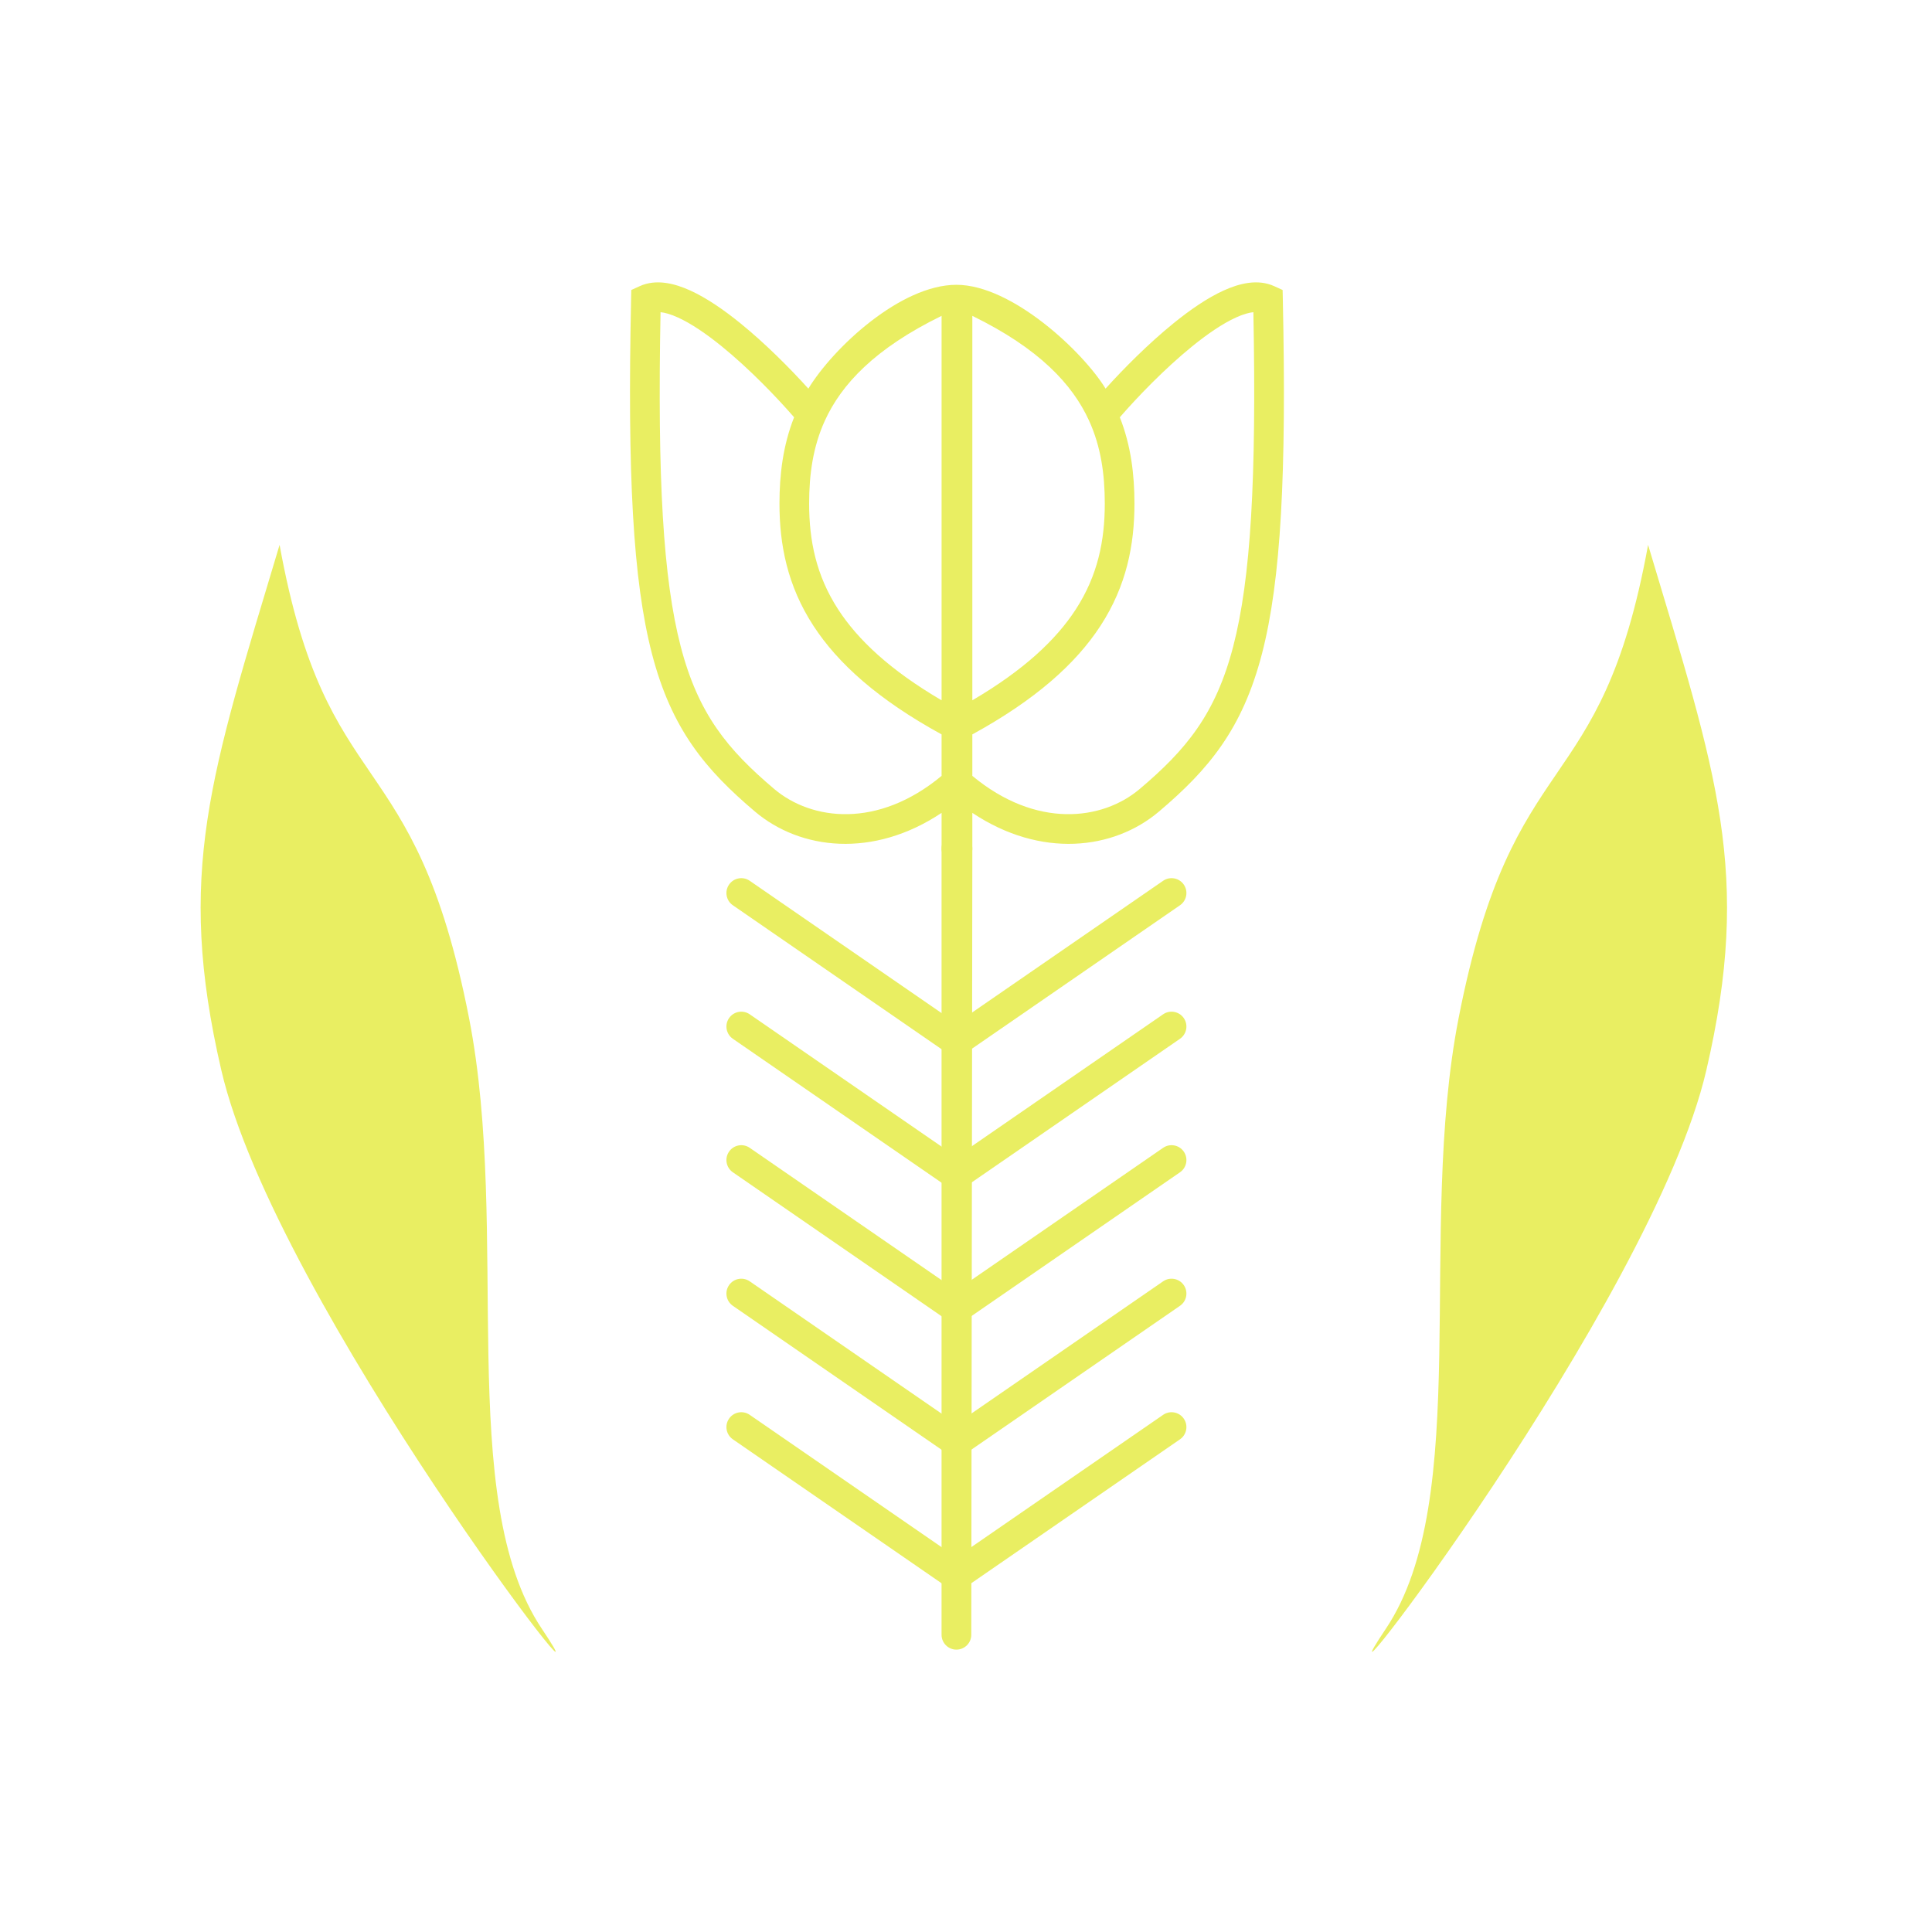
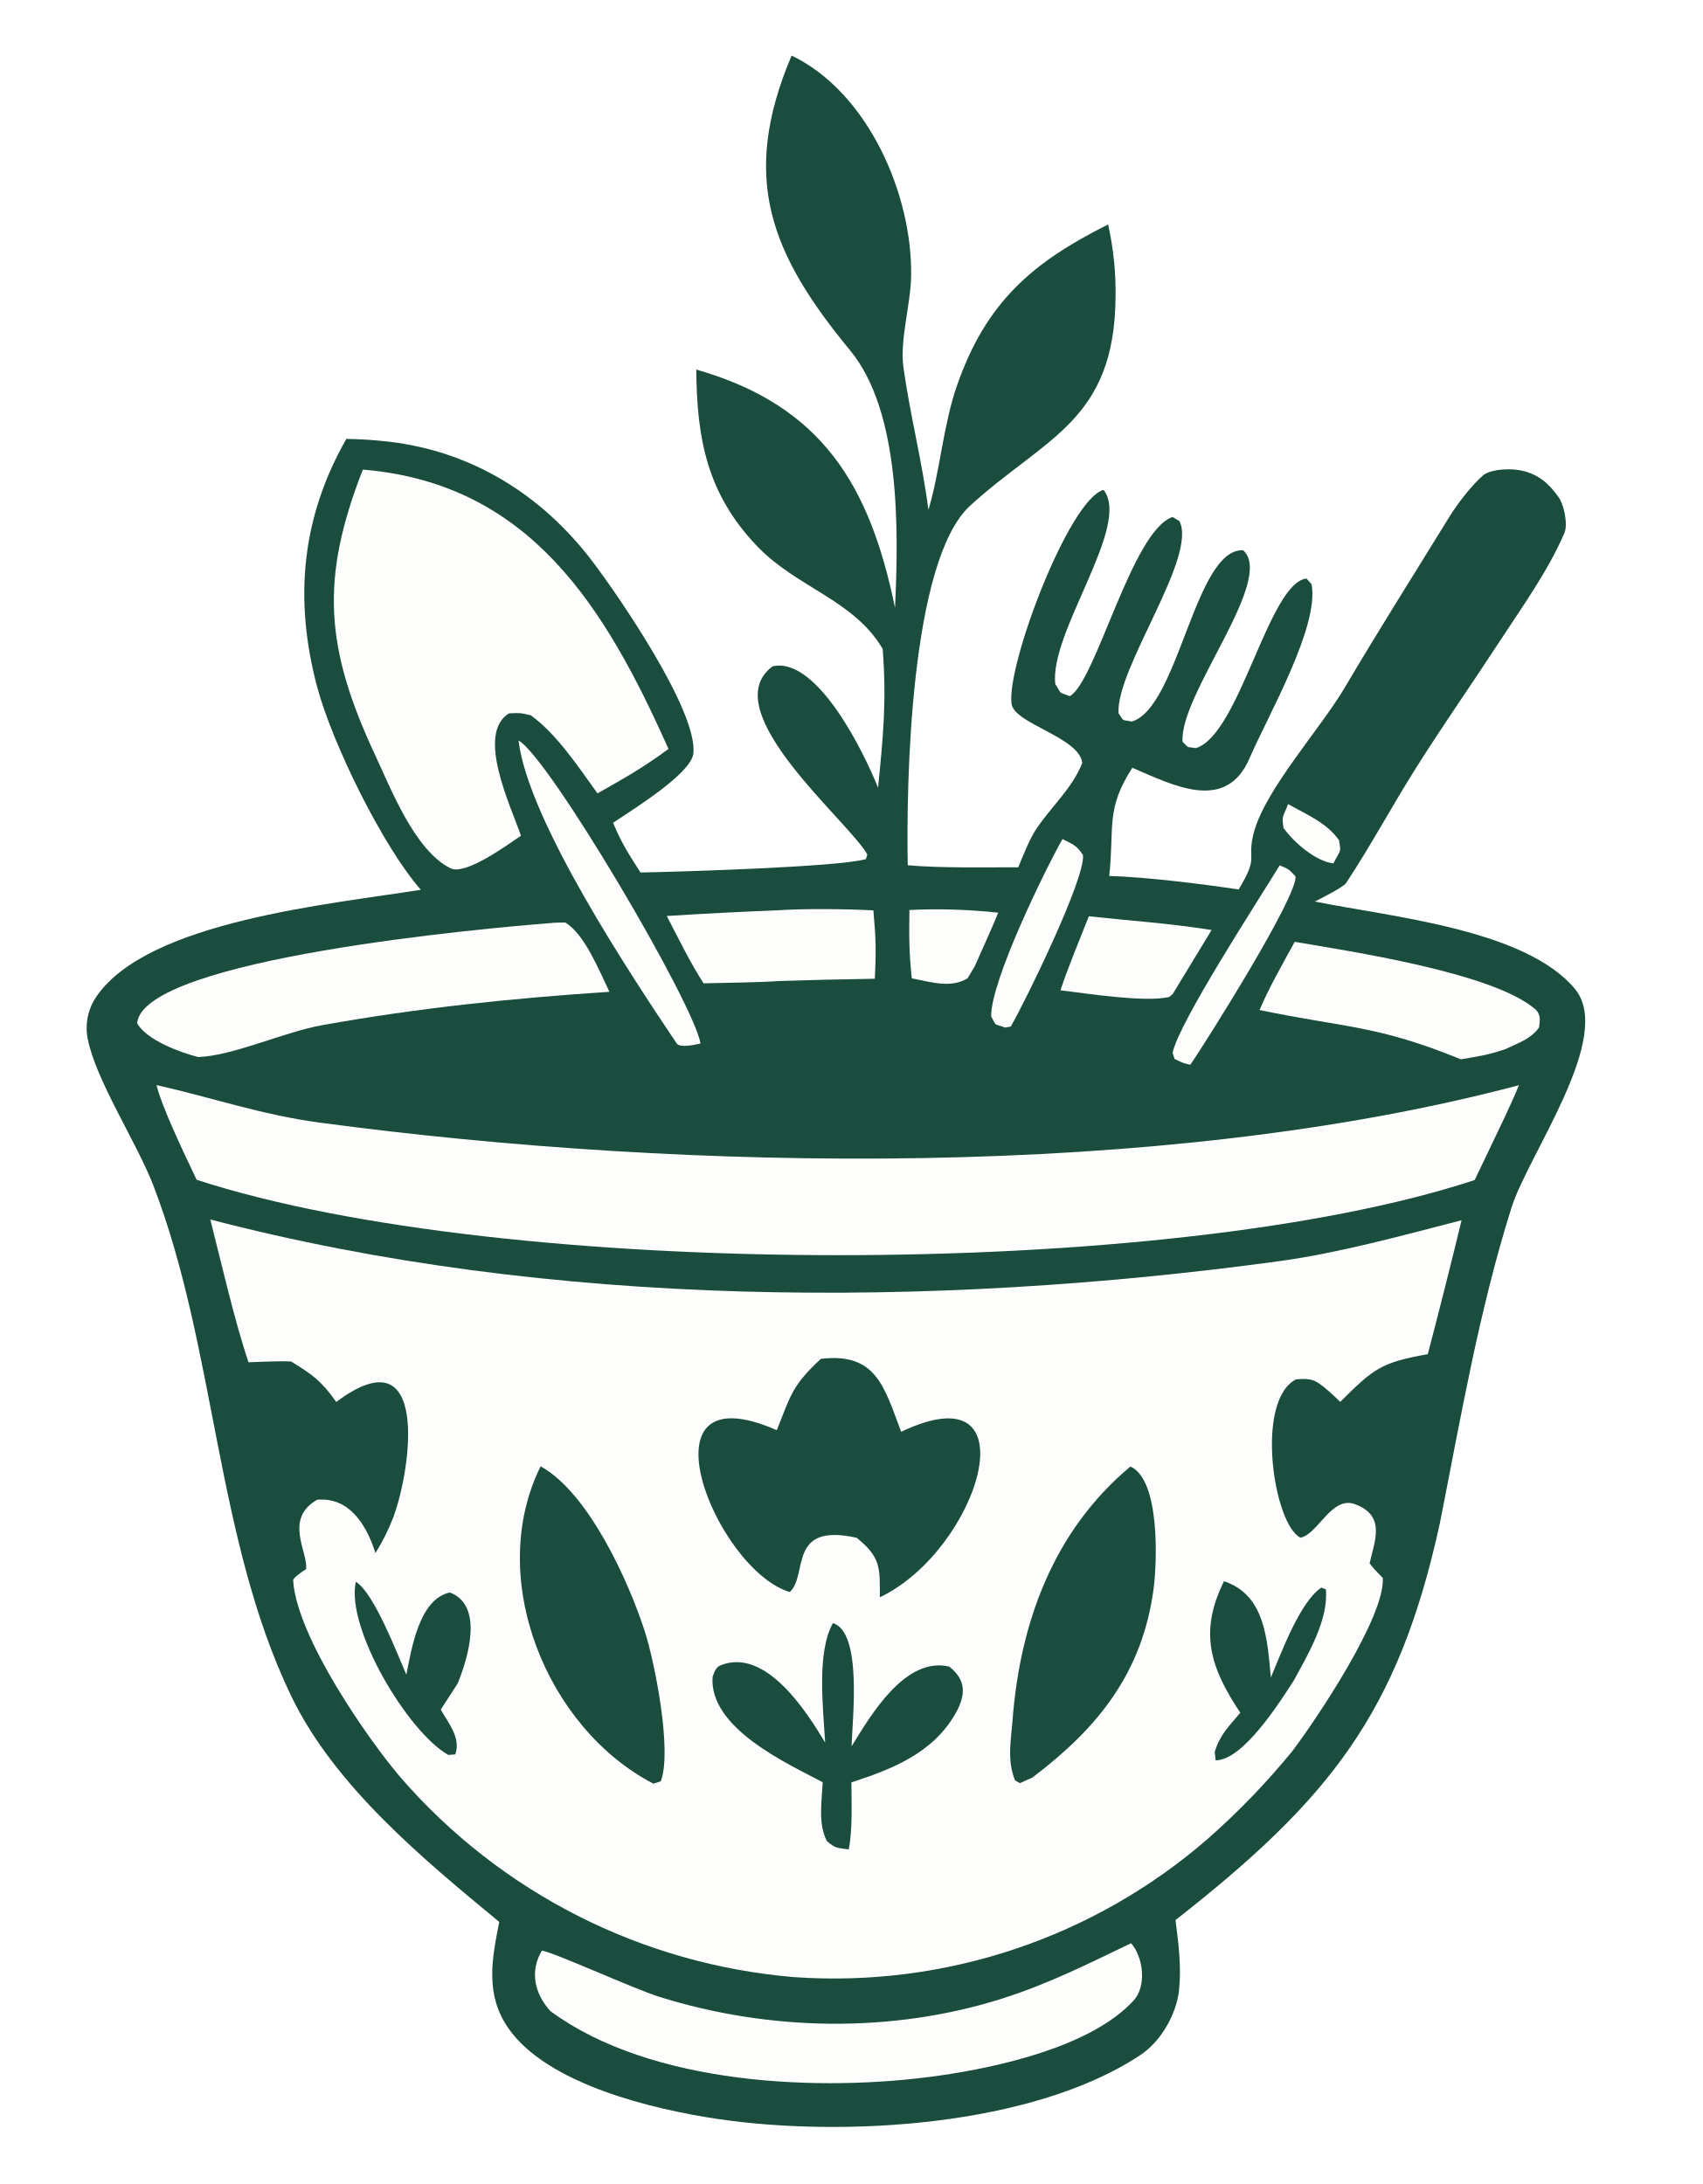
- <svg xmlns="http://www.w3.org/2000/svg" width="260" height="260" viewBox="0 0 260 260" fill="none">
-   <path d="M221.792 73.327C215.418 108.418 203.652 99.394 196.298 136.991C190.655 165.843 198.259 201.658 186.493 219.203C174.726 236.748 222.367 175.355 229.636 144.009C235.783 117.5 231.107 104.407 221.792 73.327Z" fill="#E9EE62" />
-   <path d="M63.119 136.991C55.765 99.394 43.998 108.418 37.625 73.327C28.31 104.407 23.633 117.5 29.781 144.009C37.05 175.355 84.69 236.748 72.924 219.203C61.158 201.658 68.762 165.843 63.119 136.991Z" fill="#E9EE62" />
-   <path d="M126.711 220V114.19C126.711 113.086 127.606 112.19 128.711 112.19C129.815 112.19 130.853 113.085 130.853 114.19L130.711 220C130.711 221.104 129.815 222 128.711 222C127.606 222 126.711 221.104 126.711 220Z" fill="#E9EE62" />
-   <path fill-rule="evenodd" clip-rule="evenodd" d="M148.782 52.299C151.201 49.622 154.514 46.276 157.915 43.514C160.124 41.721 162.456 40.104 164.664 39.099C166.783 38.133 169.274 37.51 171.466 38.506L172.609 39.025L172.637 40.28C173.136 63.727 172.4 78.083 169.827 87.99C167.2 98.103 162.664 103.551 155.957 109.225C149.862 114.381 140.071 115.54 130.853 109.393V114.19C130.853 115.293 129.959 116.186 128.857 116.186C128.832 116.186 128.808 116.183 128.783 116.182C128.759 116.183 128.735 116.186 128.71 116.186C127.608 116.186 126.714 115.292 126.714 114.19V109.393C117.496 115.539 107.705 114.381 101.61 109.225C94.903 103.551 90.367 98.103 87.74 87.99C85.166 78.083 84.431 63.727 84.93 40.28L84.957 39.025L86.101 38.506C88.293 37.51 90.784 38.133 92.903 39.099C95.11 40.104 97.442 41.721 99.651 43.514C103.053 46.276 106.366 49.622 108.785 52.299C112.17 46.757 121.223 38.327 128.711 38.327C136.198 38.327 145.766 47.362 148.782 52.299ZM88.893 42.013C88.464 64.485 89.243 77.897 91.604 86.986C93.969 96.088 97.919 100.873 104.19 106.178C109.218 110.432 118.135 111.542 126.714 104.414V98.832C118.236 94.187 112.794 89.334 109.462 84.209C105.954 78.812 104.897 73.29 104.897 67.773C104.897 63.905 105.356 59.985 106.866 56.155C104.527 53.462 100.86 49.639 97.134 46.614C95.04 44.914 93.011 43.536 91.248 42.733C90.256 42.281 89.482 42.072 88.893 42.013ZM168.674 42.013C168.085 42.072 167.311 42.281 166.319 42.733C164.556 43.536 162.527 44.914 160.433 46.614C156.706 49.639 153.039 53.462 150.701 56.155C152.211 59.985 152.67 63.905 152.67 67.773C152.67 73.29 151.613 78.812 148.105 84.209C144.773 89.334 139.331 94.187 130.853 98.832V104.414C139.432 111.542 148.348 110.432 153.377 106.178C159.648 100.873 163.598 96.088 165.962 86.986C168.323 77.897 169.103 64.485 168.674 42.013ZM126.714 42.507C117.734 46.896 113.233 51.718 111.001 56.622C109.403 60.131 108.89 63.845 108.89 67.773C108.89 72.738 109.829 77.448 112.81 82.033C115.443 86.083 119.757 90.167 126.714 94.243V42.507ZM130.853 94.243C137.81 90.167 142.124 86.083 144.757 82.033C147.738 77.448 148.677 72.738 148.677 67.773C148.677 63.845 148.164 60.131 146.566 56.622C144.334 51.718 139.833 46.896 130.853 42.507V94.243Z" fill="#E9EE62" />
-   <path d="M127.575 210.368L156.527 190.404C157.436 189.777 158.682 190.006 159.309 190.915C159.936 191.824 159.707 193.07 158.798 193.697L129.846 213.661C128.937 214.288 127.691 214.059 127.064 213.15C126.437 212.241 126.666 210.995 127.575 210.368Z" fill="#E9EE62" />
-   <path d="M129.847 210.368L100.895 190.404C99.985 189.777 98.74 190.006 98.113 190.915C97.485 191.824 97.714 193.07 98.624 193.697L127.575 213.661C128.485 214.288 129.73 214.059 130.357 213.15C130.985 212.241 130.756 210.995 129.847 210.368Z" fill="#E9EE62" />
-   <path d="M127.575 192.401L156.527 172.436C157.436 171.809 158.682 172.038 159.309 172.947C159.936 173.856 159.707 175.102 158.798 175.729L129.846 195.693C128.937 196.32 127.691 196.091 127.064 195.182C126.437 194.273 126.666 193.028 127.575 192.401Z" fill="#E9EE62" />
-   <path d="M129.847 192.401L100.895 172.436C99.985 171.809 98.74 172.038 98.113 172.947C97.485 173.856 97.714 175.102 98.624 175.729L127.575 195.693C128.485 196.32 129.73 196.091 130.357 195.182C130.985 194.273 130.756 193.028 129.847 192.401Z" fill="#E9EE62" />
-   <path d="M127.575 174.433L156.527 154.469C157.436 153.842 158.682 154.07 159.309 154.98C159.936 155.889 159.707 157.134 158.798 157.761L129.846 177.726C128.937 178.352 127.691 178.124 127.064 177.215C126.437 176.305 126.666 175.06 127.575 174.433Z" fill="#E9EE62" />
-   <path d="M129.847 174.433L100.895 154.469C99.985 153.842 98.74 154.07 98.113 154.98C97.485 155.889 97.714 157.134 98.624 157.761L127.575 177.726C128.485 178.352 129.73 178.124 130.357 177.215C130.985 176.305 130.756 175.06 129.847 174.433Z" fill="#E9EE62" />
-   <path d="M127.575 156.465L156.527 136.501C157.436 135.874 158.682 136.103 159.309 137.012C159.936 137.921 159.707 139.167 158.798 139.794L129.846 159.758C128.937 160.385 127.691 160.156 127.064 159.247C126.437 158.338 126.666 157.092 127.575 156.465Z" fill="#E9EE62" />
-   <path d="M129.847 156.465L100.895 136.501C99.985 135.874 98.74 136.103 98.113 137.012C97.485 137.921 97.714 139.167 98.624 139.794L127.575 159.758C128.485 160.385 129.73 160.156 130.357 159.247C130.985 158.338 130.756 157.092 129.847 156.465Z" fill="#E9EE62" />
-   <path d="M127.575 138.498L156.527 118.533C157.436 117.906 158.682 118.135 159.309 119.044C159.936 119.953 159.707 121.199 158.798 121.826L129.846 141.79C128.937 142.417 127.691 142.188 127.064 141.279C126.437 140.37 126.666 139.125 127.575 138.498Z" fill="#E9EE62" />
-   <path d="M129.847 138.498L100.895 118.533C99.985 117.906 98.74 118.135 98.113 119.044C97.485 119.953 97.714 121.199 98.624 121.826L127.575 141.79C128.485 142.417 129.73 142.188 130.357 141.279C130.985 140.37 130.756 139.125 129.847 138.498Z" fill="#E9EE62" />
+ <svg xmlns="http://www.w3.org/2000/svg" viewBox="380 340 265 340">
+   <path fill="#1B4D3E" d="M503.207 348.65C515.085 354.349 522.036 370.266 521.81 382.971C521.762 387.298 520.028 392.929 520.611 397.149C521.646 404.636 523.537 411.809 524.502 419.377C526.308 413.388 526.809 406.174 528.94 400.048C533.456 387.072 540.622 380.871 552.469 374.948C553.306 378.669 553.696 382.476 553.631 386.289C553.459 405.598 542.625 408.113 531.011 418.711C521.62 427.28 521.032 462.233 521.29 474.7C526.526 475.16 533.133 475.005 538.486 475.019C539.134 473.408 540.282 470.583 541.219 469.161C543.487 465.718 546.97 462.654 548.448 458.759C547.944 454.724 537.862 452.708 537.441 449.558C536.637 443.54 546.384 417.759 551.758 416.262C556.166 421.761 543.279 438.441 544.254 446.499C545.366 448.229 544.63 447.639 546.507 448.372C550.574 446.154 556.173 422.58 562.515 420.481L563.585 421.137C566.384 426.79 553.685 444.021 554.096 451.026C555.057 452.422 554.411 451.968 556.166 452.328C563.464 450.147 565.969 425.329 573.496 425.662C578.544 430.258 563.509 448.156 564.063 455.473C565.16 456.551 564.513 456.194 566.127 456.464C572.945 454.425 577.428 430.782 583.344 430.059L584.138 430.962C585.398 437.533 577.276 451.536 574.489 458.04C570.822 466.597 562.563 462.227 556.242 459.527C552.025 466.067 553.484 468.79 552.645 476.366C558.301 476.522 567.195 477.622 572.783 478.472C576.113 473.01 573.935 474.04 575.191 469.466C577.014 462.827 585.592 453.328 589.264 447.11C594.784 437.761 599.927 429.664 605.551 420.515C606.81 418.466 609.108 415.453 610.965 413.887C612.377 412.977 615.309 412.882 617.009 413.297C619.539 413.915 621.086 415.293 622.55 417.35C623.432 418.506 624.068 421.642 623.493 422.975C620.893 429.004 616.854 434.567 613.261 440.079C609.041 446.553 604.554 452.956 600.427 459.501C596.698 465.414 593.365 471.643 589.511 477.471C589.071 478.136 585.502 479.914 584.661 480.347C596.171 482.704 617.358 484.613 625.116 493.934C631.312 501.375 617.876 519.659 615.242 528.043C610.177 544.164 607.393 560.536 604.112 577.118C597.651 606.741 586.943 620.108 562.962 638.914C563.429 642.525 563.901 646.266 563.507 649.856C563.097 653.589 560.694 657.798 557.523 659.904C540.683 671.094 511.144 672.754 491.744 669.882C481.623 668.383 465.188 664.483 459.123 655.749C455.454 650.467 456.573 644.924 457.707 639.201C445.903 629.455 432.057 618.049 425.307 604.001C413.553 579.54 413.644 550.061 403.911 524.662C401.304 517.857 394.891 508.185 393.633 501.632C393.209 499.349 393.717 496.991 395.043 495.085C403.135 483.362 431.505 480.764 445.498 478.518C439.54 471.717 431.651 455.608 429.334 446.829C425.738 433.208 426.94 420.549 433.907 408.326C436.113 408.358 438.316 408.502 440.508 408.757C453.459 410.267 464.326 417.002 472.245 427.442C476.039 432.443 488.596 450.585 487.922 457.281C487.605 460.425 478.565 465.971 475.425 468.09C476.776 471.337 477.806 472.865 479.69 475.829C485.312 475.725 510.516 474.983 514.768 473.745L514.999 473.048C512.33 468.04 490.982 450.574 500.261 443.725C507.306 442.179 514.684 457.621 516.664 462.631C517.47 454.523 518.01 449.237 517.386 441.024C512.891 433.366 504.053 431.525 497.83 425.017C490.047 416.879 488.45 408.284 488.375 397.532C508.005 403.139 515.403 415.615 519.304 434.62C519.867 422.686 520.202 404.129 512.338 394.577C499.956 379.537 495.126 367.752 503.207 348.65Z" />
+   <path fill="#FDFDFC" d="M412.731 529.846C465.644 543.679 524.861 543.744 579.122 536.332C588.477 535.055 598.349 532.314 607.487 529.965C605.8 536.93 604.048 543.878 602.23 550.81C594.928 552.132 593.89 552.99 588.601 558.242C587.978 557.619 587.332 557.02 586.665 556.445C584.774 554.816 584.167 554.527 581.739 554.73C575.288 557.976 578.206 577.334 582.423 579.387C585.159 578.818 587.247 572.838 590.88 574.164C595.779 575.954 593.931 579.914 593.173 583.39C593.743 584.104 594.022 584.428 594.677 585.093L595.224 585.637C595.626 591.681 584.829 607.75 581.121 612.637C577.141 617.506 572.772 622.042 568.054 626.2C550.302 641.664 527.13 649.433 503.644 647.797C479.932 645.834 457.928 634.673 442.337 616.699C437.372 610.881 426.223 594.942 425.63 586.08C425.596 585.566 427.026 584.725 427.632 584.275C428.02 581.718 424.101 576.486 429.37 573.476C434.166 573.042 436.819 577.088 438.2 581.063L438.439 581.77C439.525 580.039 440.442 578.208 441.179 576.301C444.084 568.602 446.924 547.316 432.336 558.254C430.004 554.948 428.623 553.994 425.306 551.953C423.33 551.858 420.71 552.013 418.684 552.073C416.506 545.661 414.448 536.588 412.731 529.846Z" />
+   <path fill="#1B4D3E" d="M507.76 551.543C516.356 550.523 517.615 555.861 520.257 562.898C541.105 552.956 532.373 581.328 516.942 588.66C516.964 583.913 517.05 582.428 513.343 579.4C502.521 576.989 505.829 585.182 502.927 587.846C491.355 584.371 478.75 552.943 500.907 562.649C503.125 557.038 503.344 555.665 507.76 551.543Z" />
+   <path fill="#1B4D3E" d="M555.942 568.305C560.552 570.344 560.13 583.077 559.535 587.46C557.769 600.466 550.879 609.02 540.686 616.724L538.735 617.596L537.976 617.158C536.721 613.958 537.344 611.084 537.599 607.77C538.765 592.634 543.939 578.33 555.942 568.305Z" />
+   <path fill="#1B4D3E" d="M464.145 568.276C471.628 572.405 477.882 586.24 480.387 594.062C481.912 598.827 484.654 612.619 482.846 617.306L481.697 617.677C465.054 609.045 455.549 585.625 464.145 568.276Z" />
+   <path fill="#1B4D3E" d="M509.643 592.679C514.257 594.111 512.656 607.658 512.547 611.861C515.566 606.954 520.897 597.86 527.735 599.447C530.39 601.513 530.354 603.839 528.753 606.69C525.283 612.868 518.926 615.408 512.519 617.469C512.534 620.778 512.706 624.741 512.109 627.909C510.316 627.662 510.067 627.797 508.693 626.611C507.315 623.875 507.896 620.653 508.046 617.452C502.657 614.595 490.358 609.075 490.908 601.075C491.174 600.362 491.373 599.575 492.118 599.268C499.218 596.346 505.703 606.73 508.43 611.273C508.118 605.848 507.083 597.245 509.643 592.679Z" />
+   <path fill="#1B4D3E" d="M570.512 586.159C576.996 588.32 577.24 595.375 577.806 601.148C579.414 597.359 582.352 589.308 585.67 587.157L586.364 587.429C586.811 592.119 583.551 597.634 581.367 601.622C579.169 605.037 573.502 614.012 569.211 614.051L569.061 612.763C569.895 610.021 571.202 608.84 573.049 606.643C568.404 599.644 566.554 594.147 570.512 586.159Z" />
+   <path fill="#1B4D3E" d="M435.386 586.247C438.221 587.997 441.739 597.258 443.246 600.707C444.074 596.585 445.26 588.93 450.015 587.914C455.36 589.917 452.834 598.125 451.249 602.053L448.598 606.152C449.875 608.362 451.755 610.598 450.864 613.116L449.785 613.204C443.491 609.697 433.772 593.397 435.386 586.247Z" />
+   <path fill="#FDFDFC" d="M404.363 508.925C413.01 510.866 420.65 513.547 429.775 514.769C487.198 522.457 560.754 523.731 616.413 508.94C615.108 512.167 613.222 515.932 611.715 519.134L609.529 523.703C562.054 539.379 458.354 539.239 410.604 523.664C408.926 520.107 405.229 512.52 404.363 508.925Z" />
+   <path fill="#FDFDFC" d="M436.475 413.103C462.5 415.279 474.196 434.514 484.045 456.59C480.129 459.49 477.199 461.132 472.995 463.513C470.077 459.462 466.61 454.212 462.608 451.352C460.929 450.957 460.949 450.979 459.215 451.052C454.065 454.258 459.462 465.391 461.086 470.105C458.926 471.561 452.428 476.343 450.093 475.163C444.537 472.355 440.879 462.878 438.417 457.605C430.595 440.853 429.798 430.202 436.475 413.103Z" />
+   <path fill="#FDFDFC" d="M556.049 642.515C557.95 644.679 558.507 649.18 556.446 651.432C549.855 658.633 535.307 661.826 526.249 663.119C507.7 665.768 481.274 664.612 465.672 653.087C463.229 650.413 462.394 646.922 464.347 643.665C466.309 643.976 478.64 649.609 482.553 650.839C499.736 656.242 518.899 656.58 536.099 651.096C543.257 648.814 549.432 645.689 556.049 642.515Z" />
+   <path fill="#FDFDFC" d="M465.55 483.716C466.18 483.619 467.307 483.63 467.985 483.612C471.016 485.457 473.242 491.06 474.849 494.402C459.694 495.403 445.158 496.908 430.193 499.587C424.096 500.679 416.292 504.373 410.847 504.555C408.047 503.86 402.727 501.875 401.336 499.27C402.414 489.219 456.015 484.449 465.55 483.716Z" />
+   <path fill="#FDFDFC" d="M581.514 486.62C589.681 488.029 612.251 491.36 618.907 497.077C619.891 497.922 619.679 498.927 619.544 499.96C618.238 501.754 616.424 502.319 614.358 503.305C611.772 504.221 610.047 504.456 607.381 504.91C594.212 499.537 589.437 500.033 576.04 497.236C577.515 493.75 579.681 489.988 581.514 486.62Z" />
+   <path fill="#FDFDFC" d="M500.841 481.722C505.338 481.427 511.535 481.495 515.938 481.727C516.331 486.086 516.38 487.995 516.157 492.369C511.213 492.443 506.27 492.561 501.329 492.721C497.551 492.968 493.325 492.983 489.509 493.08C487.442 489.895 485.55 486.013 483.783 482.599C489.465 482.238 495.152 481.945 500.841 481.722Z" />
+   <path fill="#FDFDFC" d="M460.706 455.278C465.409 457.845 488.163 496.468 489.02 502.452C488.244 502.631 485.823 503.184 485.328 502.446C478.288 491.948 462.193 467.754 460.706 455.278Z" />
+   <path fill="#FDFDFC" d="M549.473 482.646C556.266 483.389 561.704 483.696 568.579 484.783L562.533 494.737L561.984 495.208C558.205 496.083 549.277 494.679 545.059 494.168C546.181 490.691 548.113 486.137 549.473 482.646Z" />
+   <path fill="#FDFDFC" d="M545.369 470.623C546.988 471.452 547.58 471.584 548.566 473.128C548.927 476.796 539.589 495.908 537.32 499.812L536.442 499.965C534.526 499.265 535.181 499.874 534.273 498.231C534.18 492.831 542.434 475.831 545.369 470.623Z" />
+   <path fill="#FDFDFC" d="M579.176 474.713C580.641 475.344 580.56 475.27 581.641 476.436C581.93 479.631 567.827 502.01 565.279 505.753C564.041 505.503 563.96 505.409 562.811 504.842L562.514 503.903C563.42 499.247 575.928 480.052 579.176 474.713Z" />
+   <path fill="#FDFDFC" d="M521.548 481.665C526.159 481.449 530.78 481.589 535.369 482.084C534.232 484.848 532.917 487.708 531.702 490.455L530.602 492.295C527.994 493.902 524.946 492.875 521.914 492.31C521.481 488.255 521.486 485.774 521.548 481.665Z" />
+   <path fill="#FDFDFC" d="M580.489 465.184C583.525 466.894 586.469 468.069 588.416 470.809C588.745 472.862 588.674 472.175 587.536 474.411C584.782 474.091 581.361 471.135 579.773 468.886C579.487 466.87 579.653 467.354 580.489 465.184Z" />
</svg>
